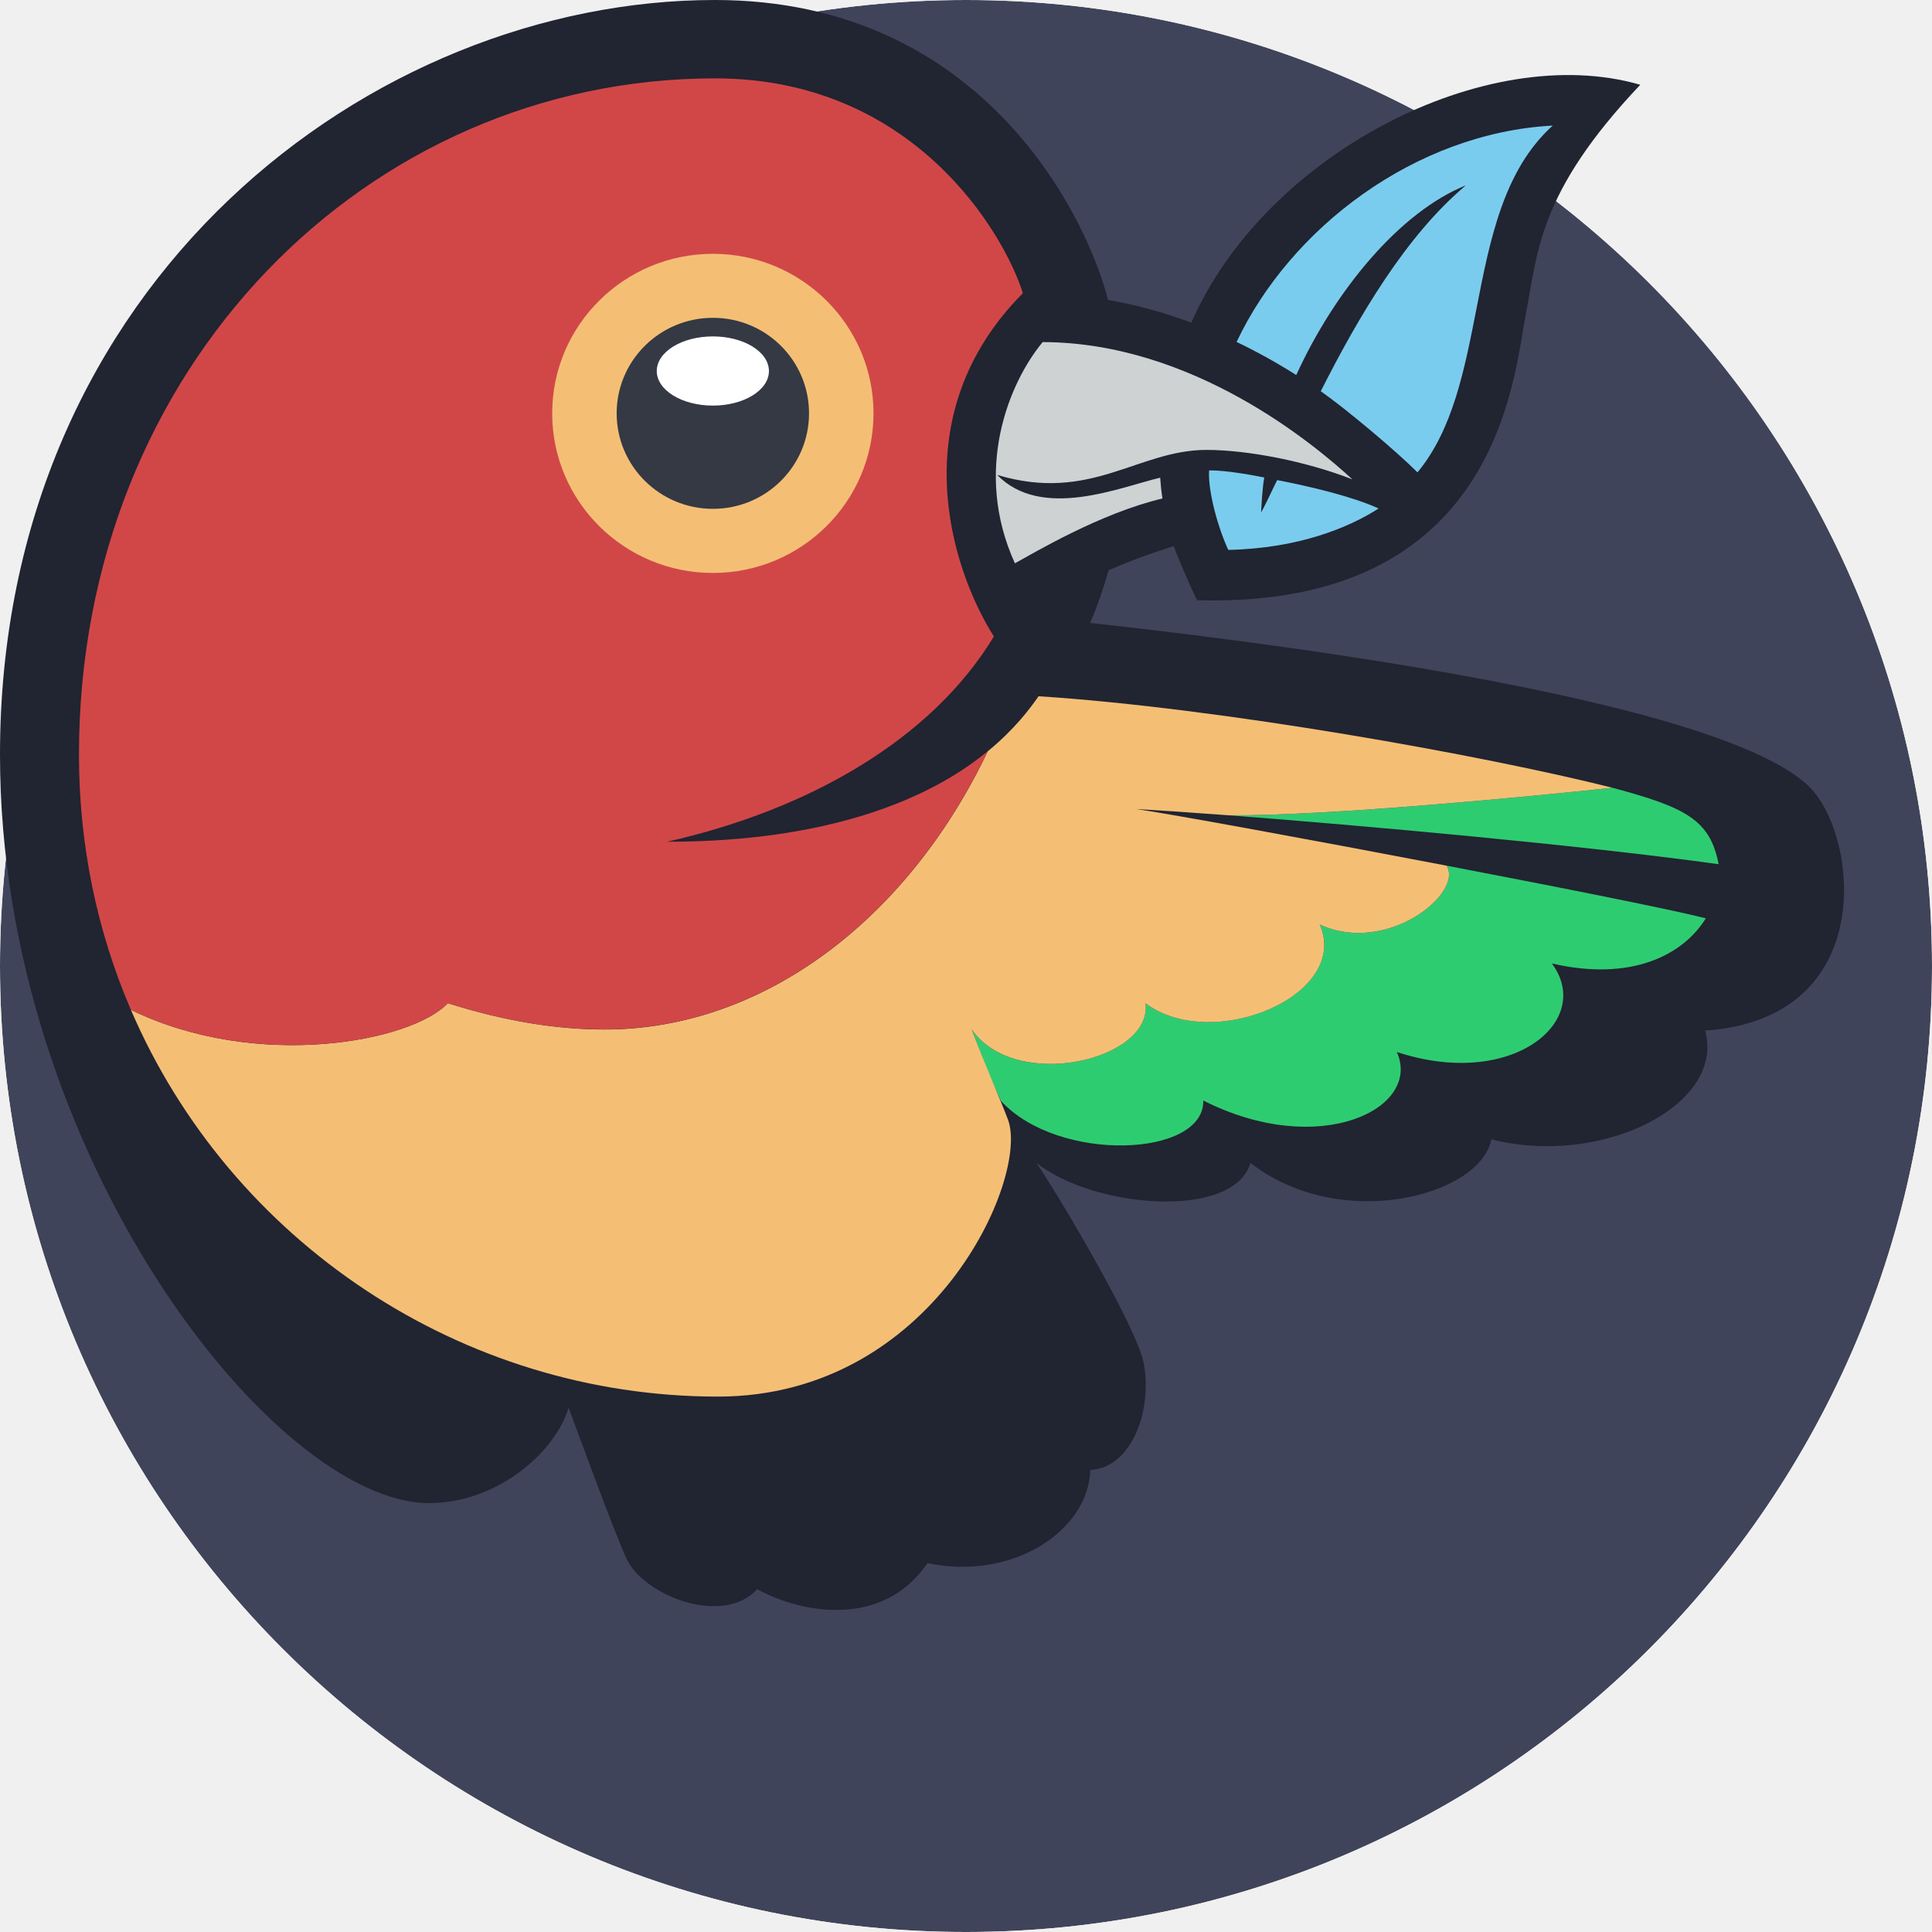
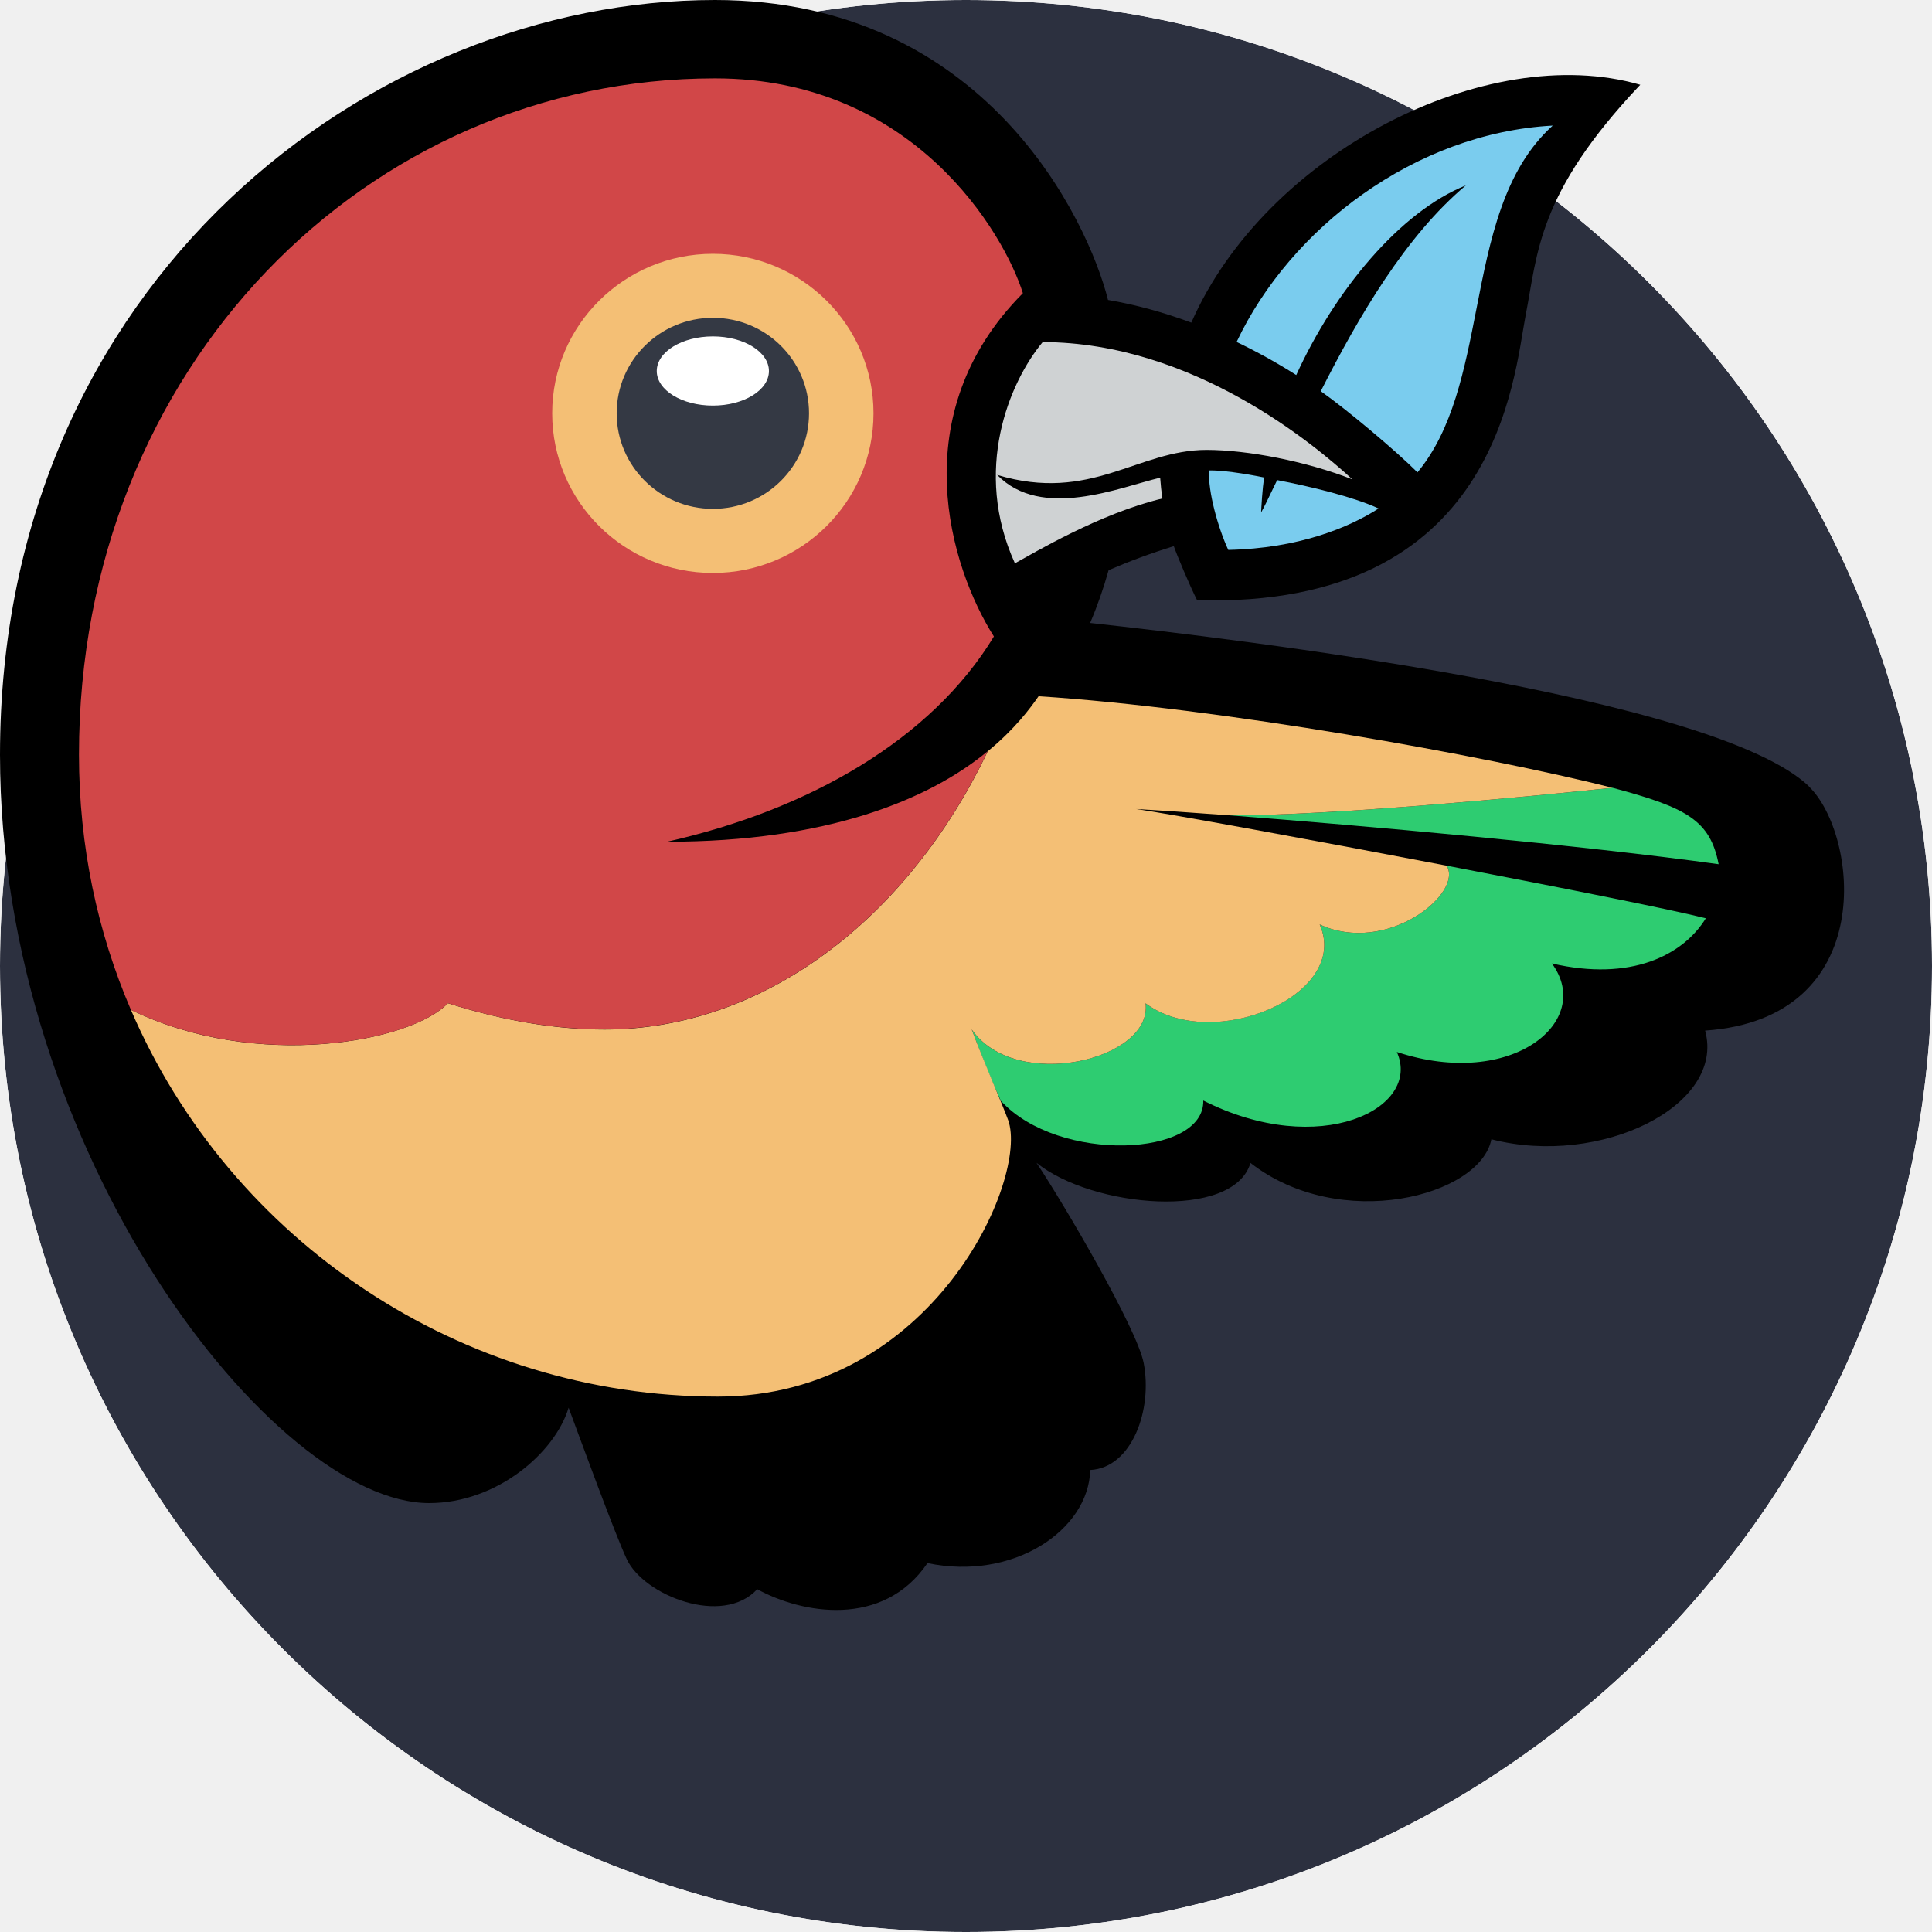
<svg xmlns="http://www.w3.org/2000/svg" width="16" height="16" viewBox="0 0 16 16" fill="none">
  <g id="bower">
    <g id="Group">
      <mask id="mask0" mask-type="alpha" maskUnits="userSpaceOnUse" x="0" y="0" width="16" height="16">
        <circle id="Ellipse" cx="8" cy="8" r="8" fill="#212431" />
      </mask>
      <g mask="url(#mask0)">
-         <circle id="Ellipse_2" cx="8" cy="8" r="8" fill="#3F445A" />
+         <circle id="Ellipse_2" cx="8" cy="8" r="8" fill="#2C303F" />
      </g>
    </g>
    <g id="bower_2">
-       <path id="outline" d="M14.981 6.512C14.195 5.763 10.267 5.295 9.028 5.159C9.088 5.018 9.139 4.872 9.181 4.722C9.35 4.649 9.532 4.581 9.721 4.523C9.744 4.591 9.852 4.849 9.914 4.971C12.406 5.039 12.534 3.132 12.635 2.609C12.735 2.098 12.729 1.605 13.584 0.702C12.311 0.333 10.479 1.273 9.866 2.672C9.635 2.586 9.404 2.523 9.176 2.484C9.012 1.828 8.159 0 5.921 0C3.088 0 0 2.321 0 6.251C0 9.554 2.271 12.448 3.554 12.448C4.114 12.448 4.596 12.032 4.709 11.658C4.804 11.914 5.095 12.71 5.191 12.913C5.332 13.213 5.985 13.472 6.271 13.161C6.639 13.364 7.313 13.486 7.681 12.945C8.389 13.094 9.015 12.675 9.029 12.174C9.376 12.156 9.547 11.671 9.471 11.286C9.415 11.002 8.818 9.982 8.584 9.63C9.046 10.003 10.214 10.108 10.356 9.631C11.1 10.21 12.259 9.906 12.351 9.435C13.255 9.668 14.292 9.156 14.121 8.535C15.573 8.435 15.387 6.901 14.98 6.513L14.981 6.512Z" fill="#212431" />
+       <path id="outline" d="M14.981 6.512C14.195 5.763 10.267 5.295 9.028 5.159C9.088 5.018 9.139 4.872 9.181 4.722C9.35 4.649 9.532 4.581 9.721 4.523C9.744 4.591 9.852 4.849 9.914 4.971C12.406 5.039 12.534 3.132 12.635 2.609C12.735 2.098 12.729 1.605 13.584 0.702C12.311 0.333 10.479 1.273 9.866 2.672C9.635 2.586 9.404 2.523 9.176 2.484C9.012 1.828 8.159 0 5.921 0C3.088 0 0 2.321 0 6.251C0 9.554 2.271 12.448 3.554 12.448C4.114 12.448 4.596 12.032 4.709 11.658C4.804 11.914 5.095 12.71 5.191 12.913C5.332 13.213 5.985 13.472 6.271 13.161C6.639 13.364 7.313 13.486 7.681 12.945C8.389 13.094 9.015 12.675 9.029 12.174C9.376 12.156 9.547 11.671 9.471 11.286C9.415 11.002 8.818 9.982 8.584 9.63C9.046 10.003 10.214 10.108 10.356 9.631C11.1 10.21 12.259 9.906 12.351 9.435C13.255 9.668 14.292 9.156 14.121 8.535C15.573 8.435 15.387 6.901 14.98 6.513L14.981 6.512Z" fill="black" />
      <g id="leaf">
        <path id="Shape" fill-rule="evenodd" clip-rule="evenodd" d="M12.14 1.535C11.643 1.951 11.25 2.624 10.938 3.24C11.148 3.387 11.56 3.733 11.739 3.912C12.032 3.559 12.129 3.06 12.227 2.559C12.339 1.985 12.452 1.407 12.859 1.04C11.72 1.101 10.686 1.889 10.241 2.832C10.408 2.912 10.573 3.003 10.735 3.106C11.054 2.407 11.593 1.754 12.14 1.535ZM10.47 3.955C10.454 4.038 10.445 4.22 10.444 4.244C10.465 4.208 10.514 4.107 10.549 4.033C10.56 4.011 10.569 3.991 10.577 3.976C10.849 4.028 11.207 4.114 11.417 4.211C11.17 4.37 10.752 4.542 10.172 4.554C10.088 4.373 10.003 4.072 10.013 3.896C10.155 3.892 10.427 3.945 10.47 3.955Z" fill="#7ACCEE" />
      </g>
      <g id="Group_2">
        <path id="wingtip" fill-rule="evenodd" clip-rule="evenodd" d="M10.177 6.752C10.176 6.752 10.176 6.752 10.176 6.752L10.176 6.752C10.176 6.752 10.176 6.752 10.177 6.752ZM10.177 6.752C11.28 6.836 13.104 7 14.233 7.157C14.162 6.792 13.967 6.688 13.354 6.524C12.694 6.594 11.022 6.757 10.177 6.752ZM8.291 9.122L8.291 9.119L8.291 9.119C8.769 9.636 9.977 9.582 9.965 9.114C10.929 9.602 11.778 9.18 11.568 8.712C12.521 9.027 13.205 8.456 12.852 7.979C13.505 8.13 13.937 7.913 14.127 7.605C13.841 7.532 12.93 7.351 11.98 7.169C12.123 7.395 11.486 7.914 10.929 7.656C11.189 8.239 10.043 8.724 9.487 8.309C9.547 8.779 8.409 9.049 8.047 8.525C8.14 8.774 8.218 8.965 8.291 9.122Z" fill="#2ECC71" />
        <path id="body" d="M9.487 8.309C10.044 8.725 11.189 8.239 10.929 7.656C11.486 7.914 12.123 7.395 11.98 7.169C10.856 6.954 9.677 6.738 9.409 6.7C9.572 6.709 9.841 6.727 10.176 6.752C11.022 6.757 12.694 6.594 13.354 6.524C12.286 6.255 10.106 5.863 8.601 5.766C8.531 5.867 8.403 6.039 8.18 6.222C7.521 7.606 6.328 8.526 5.007 8.526C4.622 8.526 4.192 8.461 3.709 8.308C3.408 8.628 2.125 8.871 1.084 8.363C1.91 10.284 3.825 11.566 5.945 11.566C7.73 11.566 8.522 9.755 8.349 9.276C8.307 9.16 8.14 8.774 8.047 8.525C8.41 9.049 9.547 8.779 9.487 8.309L9.487 8.309Z" fill="#F4BF75" />
        <path id="beak" d="M8.405 4.665C8.563 4.579 9.107 4.252 9.627 4.128C9.618 4.071 9.612 4.014 9.608 3.956C9.268 4.037 8.626 4.31 8.258 3.933C9.034 4.166 9.422 3.726 9.992 3.726C10.332 3.726 10.817 3.82 11.2 3.97C10.892 3.687 9.883 2.836 8.635 2.833C8.356 3.169 8.055 3.896 8.405 4.665L8.405 4.665Z" fill="#CFD2D3" />
        <path id="head" d="M3.709 8.308C4.192 8.461 4.622 8.525 5.007 8.525C6.328 8.525 7.521 7.605 8.18 6.221C7.692 6.625 6.846 6.971 5.524 6.971C6.701 6.706 7.715 6.123 8.231 5.271C7.868 4.698 7.475 3.43 8.471 2.428C8.318 1.939 7.572 0.649 5.922 0.649C3.041 0.649 0.654 3.042 0.654 6.25C0.654 7.01 0.808 7.722 1.084 8.363C2.125 8.87 3.408 8.628 3.709 8.308L3.709 8.308Z" fill="#D14748" />
        <path id="eye_rim" d="M4.573 3.423C4.573 4.153 5.169 4.745 5.904 4.745C6.638 4.745 7.234 4.153 7.234 3.423C7.234 2.694 6.638 2.102 5.904 2.102C5.169 2.102 4.573 2.694 4.573 3.423Z" fill="#F4BF75" />
        <path id="eye" d="M5.107 3.423C5.107 3.86 5.464 4.214 5.904 4.214C6.344 4.214 6.7 3.86 6.7 3.423C6.7 2.986 6.344 2.632 5.904 2.632C5.464 2.632 5.107 2.986 5.107 3.423V3.423Z" fill="#343944" />
        <path id="pupil_highlight" d="M5.904 3.359C6.16 3.359 6.368 3.231 6.368 3.073C6.368 2.914 6.16 2.786 5.904 2.786C5.647 2.786 5.439 2.914 5.439 3.073C5.439 3.231 5.647 3.359 5.904 3.359Z" fill="white" />
      </g>
    </g>
  </g>
</svg>
